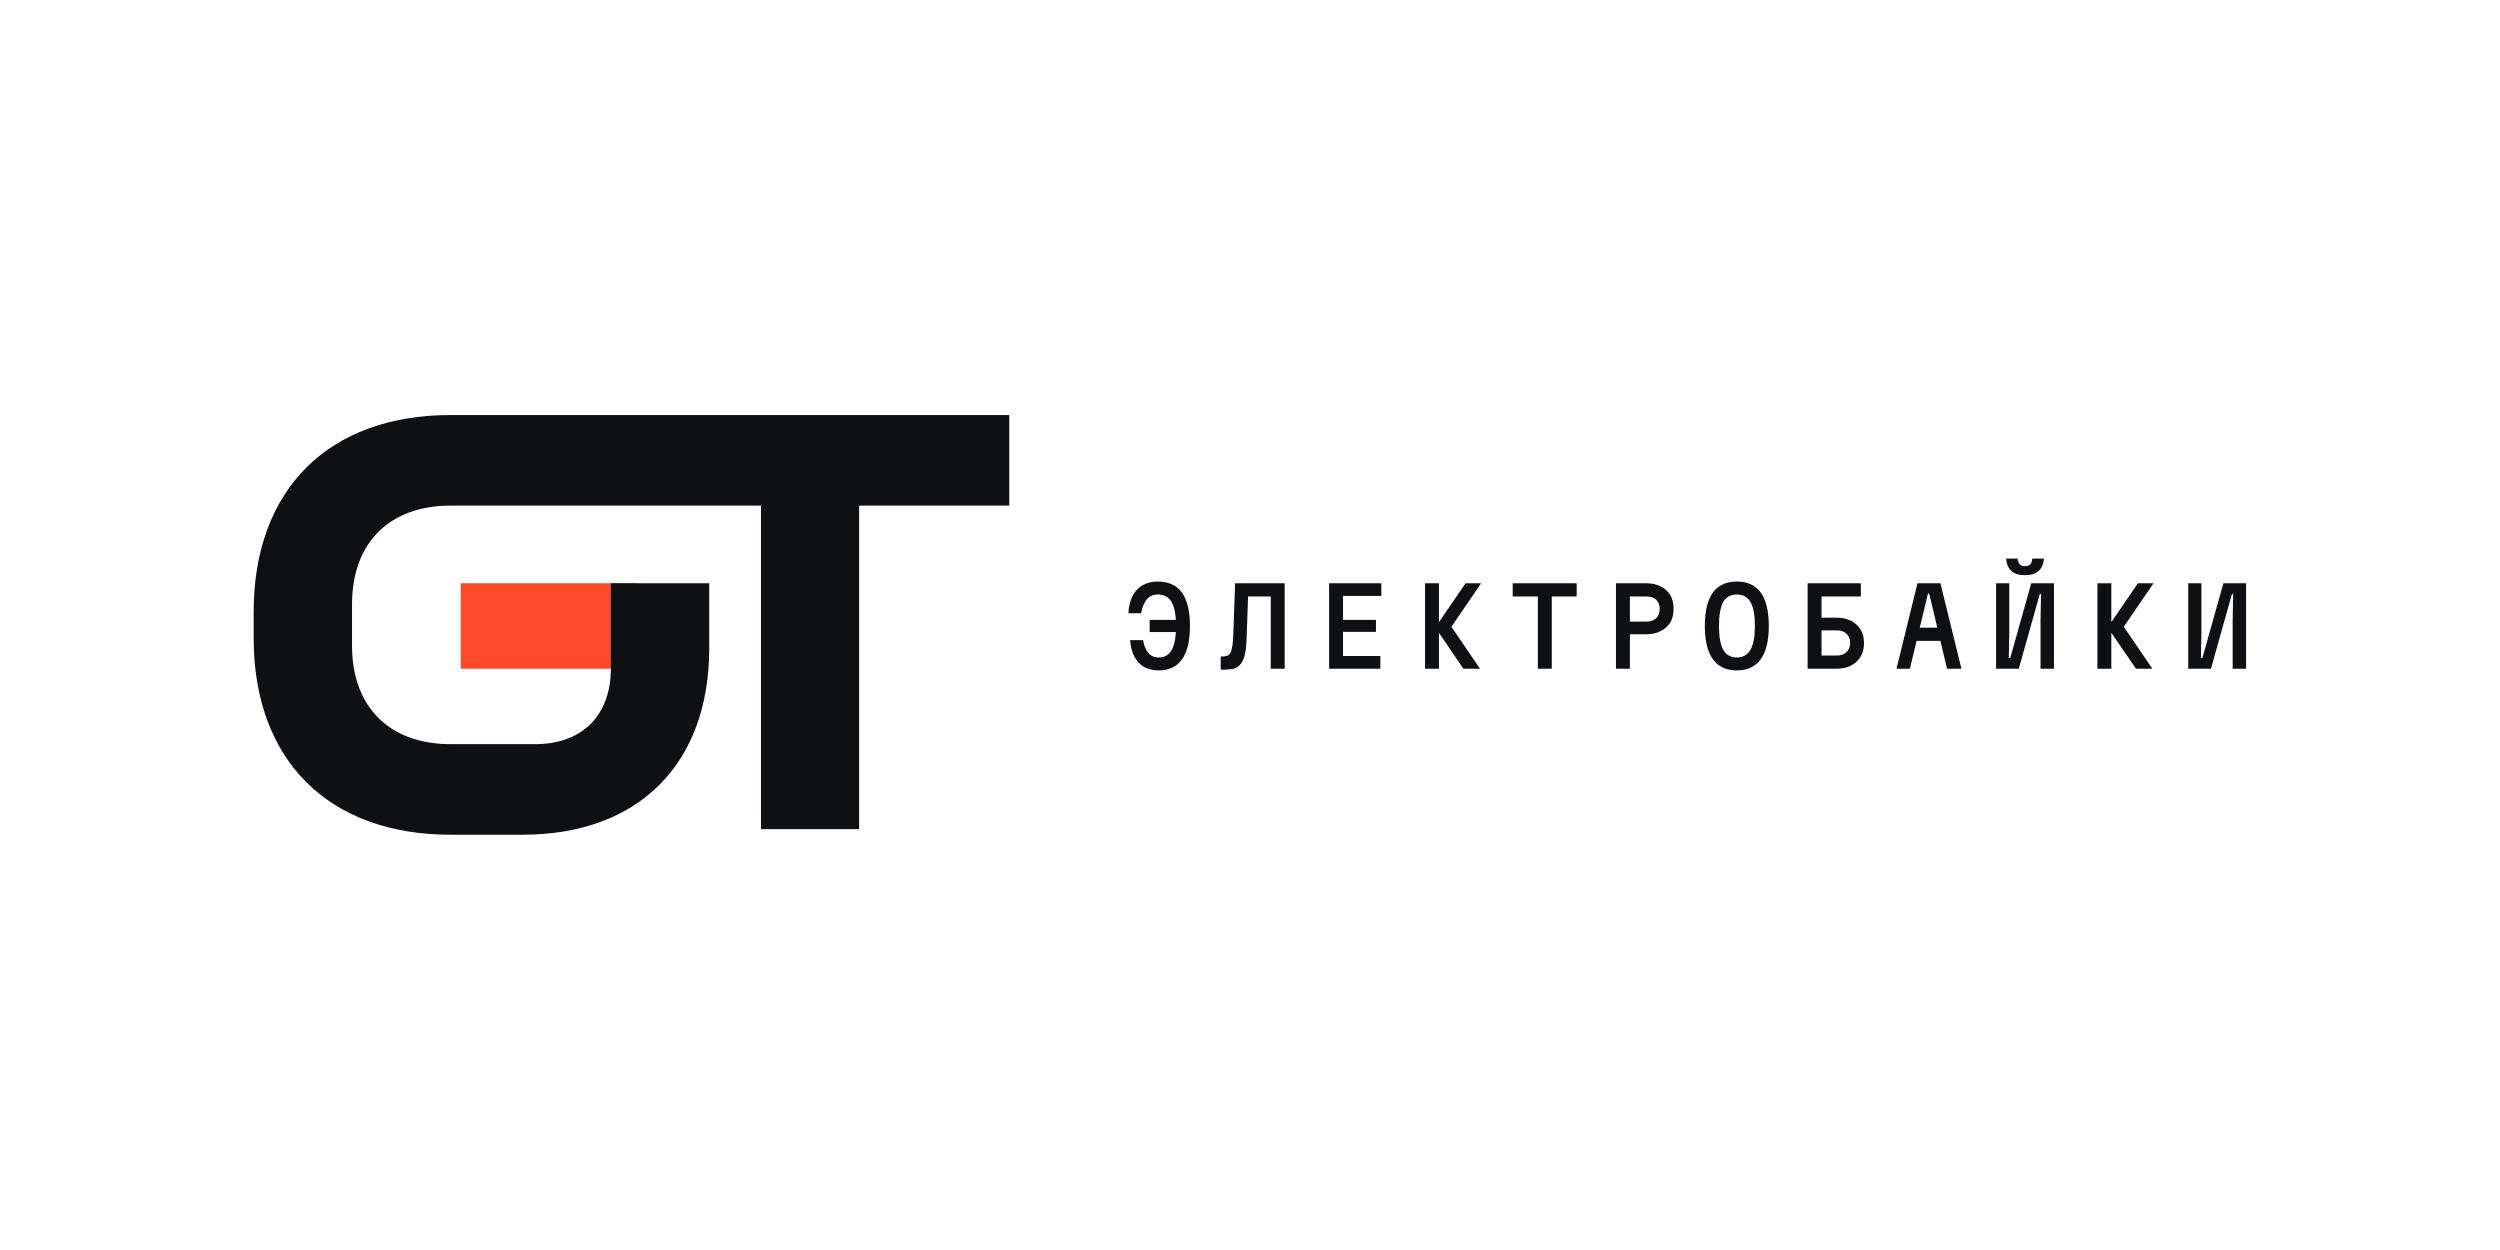
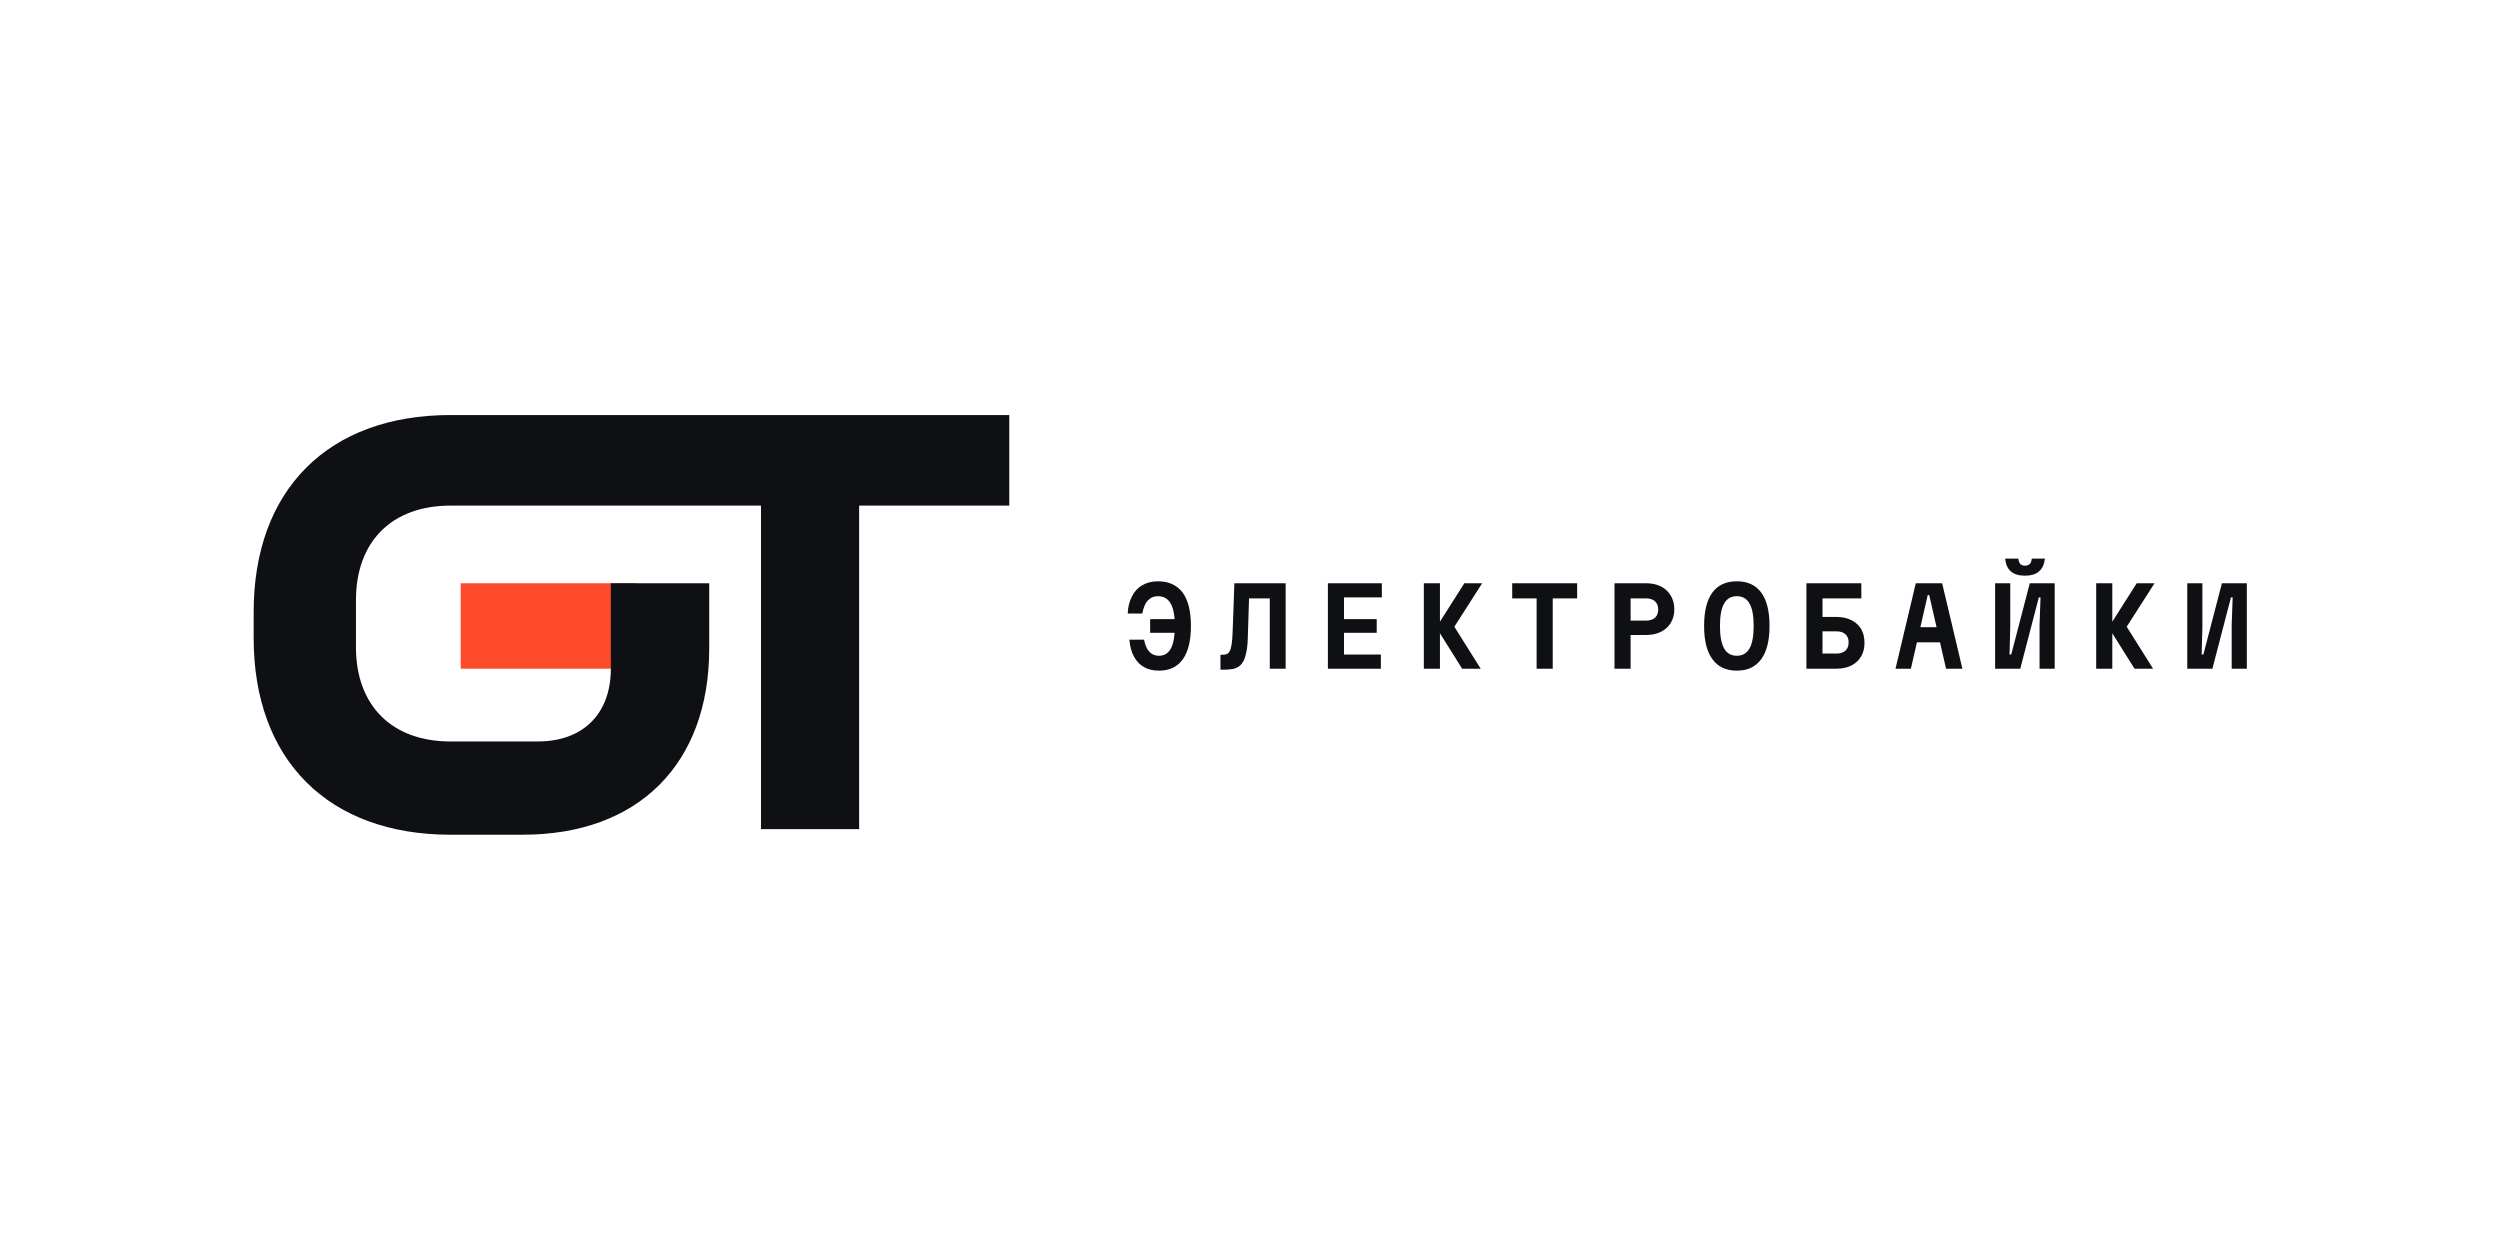
<svg xmlns="http://www.w3.org/2000/svg" viewBox="0 0 1024 512">
  <g id="icon">
    <path fill="#FF4A2B" d="M188.7 238.9L260.8 238.9L260.8 273.9L188.7 273.9L188.7 238.9Z" />
-     <path fill="#0E1013" d="M184.5 170L413.4 170L413.4 207.1L351.9 207.1L351.9 339.6L311.7 339.6L311.7 207.1L184.5 207.1C159.5 207.1 144.2 222.4 144.2 247.4L144.2 264.6C144.2 289.5 159.5 304.8 184.5 304.8L219.2 304.8C238.4 304.8 250.2 293.1 250.2 273.9L250.2 238.9L290.5 238.9L290.5 265.6C290.5 312.9 261.5 341.9 214.1 341.9L184.5 341.9C134.5 341.9 103.9 311.3 103.9 261.4L103.9 250.6C103.9 200.6 134.5 170 184.5 170Z" />
+     <path fill="#0E1013" d="M184.5 170L413.4 170L413.4 207.1L351.9 207.1L351.9 339.6L311.7 339.6L311.7 207.1L184.5 207.1C160.5 207.1 145.8 221.8 145.8 245.8L145.8 265.1C145.8 289 160.5 303.7 184.5 303.7L220.3 303.7C238.8 303.7 250.2 292.4 250.2 273.9L250.2 238.9L290.5 238.9L290.5 265.6C290.5 312.9 261.5 341.9 214.1 341.9L184.5 341.9C134.5 341.9 103.9 311.3 103.9 261.4L103.9 250.6C103.9 200.6 134.5 170 184.5 170Z" />
  </g>
  <g id="wordmark">
-     <path fill="#0E1013" d="M470.9 258.9V253.9H482.3V258.9ZM474.6 274.6Q471.2 274.6 468.6 273.2Q466.1 271.7 464.6 268.9Q463.2 266.1 462.9 262.2H468.2Q468.8 265.7 470.4 267.5Q472 269.3 474.6 269.3Q478.3 269.3 480 266.1Q481.7 263 481.7 256.4Q481.7 249.8 479.9 246.6Q478.1 243.5 474.2 243.5Q471.5 243.5 469.8 245.4Q468.1 247.4 467.4 251.2H462.2Q462.4 247 463.9 244.1Q465.4 241.2 468 239.7Q470.7 238.2 474.2 238.2Q480.8 238.2 484.1 242.7Q487.4 247.3 487.4 256.4Q487.4 265.5 484.2 270Q481 274.6 474.6 274.6ZM520.5 273.9V244.3H510.4V238.9H526.2V273.9ZM500 274.3V268.9H500.8Q501.8 268.9 502.6 268.6Q503.4 268.4 504 267.4Q504.5 266.4 504.8 264.4Q505.1 262.4 505.2 258.8L505.9 238.9H511.4L510.6 261.8Q510.5 265.4 510 267.7Q509.4 270.1 508.6 271.4Q507.7 272.7 506.6 273.4Q505.5 274 504.1 274.1Q502.8 274.3 501.3 274.3ZM544.4 273.9V238.9H565.8V244.1H550.1V253.9H563.6V258.8H550.1V268.7H565.4V273.9ZM583.7 238.9H589.4V273.9H583.7ZM599.4 273.9 587.9 257 600.3 238.9H606.7L594.5 256.7L606.2 273.9ZM629.9 273.9V244.3H619.6V238.9H645.8V244.3H635.6V273.9ZM661.9 273.9V238.9H674.3Q677.7 238.9 680.2 240.2Q682.8 241.5 684.2 243.8Q685.5 246.2 685.5 249.4Q685.5 252.5 684.2 254.9Q682.8 257.2 680.2 258.5Q677.7 259.8 674.3 259.8H667.6V273.9ZM667.6 254.6H674.4Q677 254.6 678.4 253.2Q679.8 251.8 679.8 249.4Q679.8 247 678.4 245.7Q677 244.3 674.4 244.3H667.6ZM711.4 274.6Q704.9 274.6 701.6 270Q698.3 265.5 698.3 256.4Q698.3 247.3 701.6 242.7Q704.9 238.2 711.4 238.2Q717.9 238.2 721.2 242.7Q724.5 247.3 724.5 256.4Q724.5 265.5 721.2 270Q717.9 274.6 711.4 274.6ZM711.4 269.3Q715.2 269.3 717 266.1Q718.8 263 718.8 256.4Q718.8 249.8 717 246.6Q715.2 243.5 711.4 243.5Q707.6 243.5 705.8 246.6Q704.1 249.8 704.1 256.4Q704.1 263 705.8 266.1Q707.6 269.3 711.4 269.3ZM740.4 273.9V238.9H762.2V244.3H746.1V253H752.2Q755.6 253 758.2 254.3Q760.7 255.6 762.1 257.9Q763.5 260.2 763.5 263.4Q763.5 266.6 762.1 269Q760.7 271.3 758.2 272.6Q755.6 273.9 752.2 273.9ZM746.1 268.5H752.4Q754.9 268.5 756.3 267.1Q757.8 265.8 757.8 263.3Q757.8 260.9 756.3 259.6Q754.9 258.2 752.4 258.2H746.1ZM776.8 273.9 785.4 238.9H794.8L803.4 273.9H797.5L790.2 243.1H789.7L782.3 273.9ZM782.3 262.5V257.1H797.9V262.5ZM841.3 273.9H835.8V253.9L836 243.3H835.5L826.9 273.9H817.6V238.9H823V258.9L822.8 269.5H823.4L832 238.9H841.3ZM826.4 228.8Q826.6 230.4 827.3 231.2Q828.1 231.9 829.4 231.9Q830.8 231.9 831.6 231.2Q832.3 230.4 832.4 228.8H837.2Q836.9 232.2 835 233.9Q833.1 235.6 829.4 235.6Q825.8 235.6 823.9 233.9Q822 232.2 821.7 228.8ZM859.1 238.9H864.8V273.9H859.1ZM874.9 273.9 863.3 257 875.7 238.9H882.1L869.9 256.7L881.6 273.9ZM920 273.9H914.5V253.9L914.7 243.3H914.2L905.6 273.9H896.3V238.9H901.7V258.9L901.5 269.5H902.1L910.7 238.9H920Z" />
+     <path fill="#0E1013" d="M471.1 259.2V253.6H481.7V259.2ZM474.7 274.7Q471.1 274.7 468.5 273.2Q465.9 271.7 464.4 268.8Q462.9 266 462.6 262H468.6Q469.2 265.3 470.8 267Q472.3 268.6 474.7 268.6Q478 268.6 479.6 265.6Q481.2 262.6 481.2 256.4Q481.2 250.1 479.5 247.2Q477.8 244.2 474.3 244.2Q471.8 244.2 470.1 246Q468.5 247.8 467.9 251.3H461.9Q462.1 247.1 463.7 244.2Q465.2 241.2 467.9 239.7Q470.6 238.1 474.3 238.1Q480.9 238.1 484.4 242.7Q487.8 247.3 487.8 256.4Q487.8 265.4 484.5 270Q481.2 274.7 474.7 274.7ZM520.1 273.9V245.1H510.9V238.9H526.6V273.9ZM499.9 274.3V268.2H500.7Q501.7 268.2 502.5 267.9Q503.2 267.6 503.7 266.7Q504.2 265.7 504.5 263.8Q504.8 261.8 504.9 258.4L505.6 238.9H511.8L511.1 261.3Q511 265.1 510.4 267.5Q509.9 270 509 271.3Q508.1 272.7 506.9 273.3Q505.7 274 504.3 274.1Q502.9 274.3 501.3 274.3ZM543.9 273.9V238.9H566V244.7H550.5V253.6H563.9V259.2H550.5V268.1H565.6V273.9ZM583.2 238.9H589.8V273.9H583.2ZM598.9 273.9 588.3 257 599.8 238.9H607.1L595.7 256.7L606.5 273.9ZM629.4 273.9V245.1H619.4V238.9H646V245.1H636V273.9ZM661.3 273.9V238.9H674.2Q677.7 238.9 680.3 240.2Q682.9 241.5 684.3 243.9Q685.8 246.3 685.8 249.6Q685.8 252.8 684.3 255.2Q682.9 257.5 680.3 258.8Q677.7 260.1 674.2 260.1H667.9V273.9ZM667.9 254.2H674.2Q676.6 254.2 677.9 253Q679.2 251.8 679.2 249.7Q679.2 247.5 677.9 246.3Q676.6 245.1 674.2 245.1H667.9ZM711.4 274.7Q704.8 274.7 701.4 270Q698 265.4 698 256.4Q698 247.3 701.4 242.7Q704.8 238.1 711.4 238.1Q718 238.1 721.4 242.7Q724.8 247.3 724.8 256.4Q724.8 265.4 721.4 270Q718 274.7 711.4 274.7ZM711.4 268.6Q714.9 268.6 716.6 265.6Q718.3 262.6 718.3 256.4Q718.3 250.1 716.6 247.2Q714.9 244.2 711.4 244.2Q707.9 244.2 706.2 247.2Q704.5 250.1 704.5 256.4Q704.5 262.6 706.2 265.6Q707.9 268.6 711.4 268.6ZM739.9 273.9V238.9H762.4V245.1H746.5V252.7H752.2Q755.7 252.7 758.3 254Q760.9 255.3 762.3 257.6Q763.7 260 763.7 263.3Q763.7 266.5 762.3 268.9Q760.9 271.3 758.3 272.6Q755.7 273.9 752.2 273.9ZM746.5 267.7H752.2Q754.6 267.7 755.9 266.5Q757.2 265.3 757.2 263.1Q757.2 261 755.9 259.8Q754.6 258.6 752.2 258.6H746.5ZM776.4 273.9 784.7 238.9H795.5L803.8 273.9H797.1L790.2 243.7H789.6L782.7 273.9ZM782.1 263.1V256.9H798.1V263.1ZM841.6 273.9H835.4V255.9L835.8 244.7H835.1L827.5 273.9H817.2V238.9H823.4V256.9L823.1 268.1H823.8L831.4 238.9H841.6ZM826.7 228.8Q826.9 230.3 827.5 231Q828.2 231.7 829.4 231.7Q830.7 231.7 831.4 231Q832.1 230.3 832.2 228.8H837.6Q837.2 232.4 835.2 234Q833.3 235.8 829.4 235.8Q825.6 235.8 823.6 234Q821.7 232.4 821.3 228.8ZM858.6 238.9H865.2V273.9H858.6ZM874.3 273.9 863.7 257 875.2 238.9H882.5L871.1 256.7L881.9 273.9ZM920.3 273.9H914.1V255.9L914.5 244.7H913.8L906.2 273.9H895.9V238.9H902.1V256.9L901.8 268.1H902.5L910.1 238.9H920.3Z" />
  </g>
</svg>
